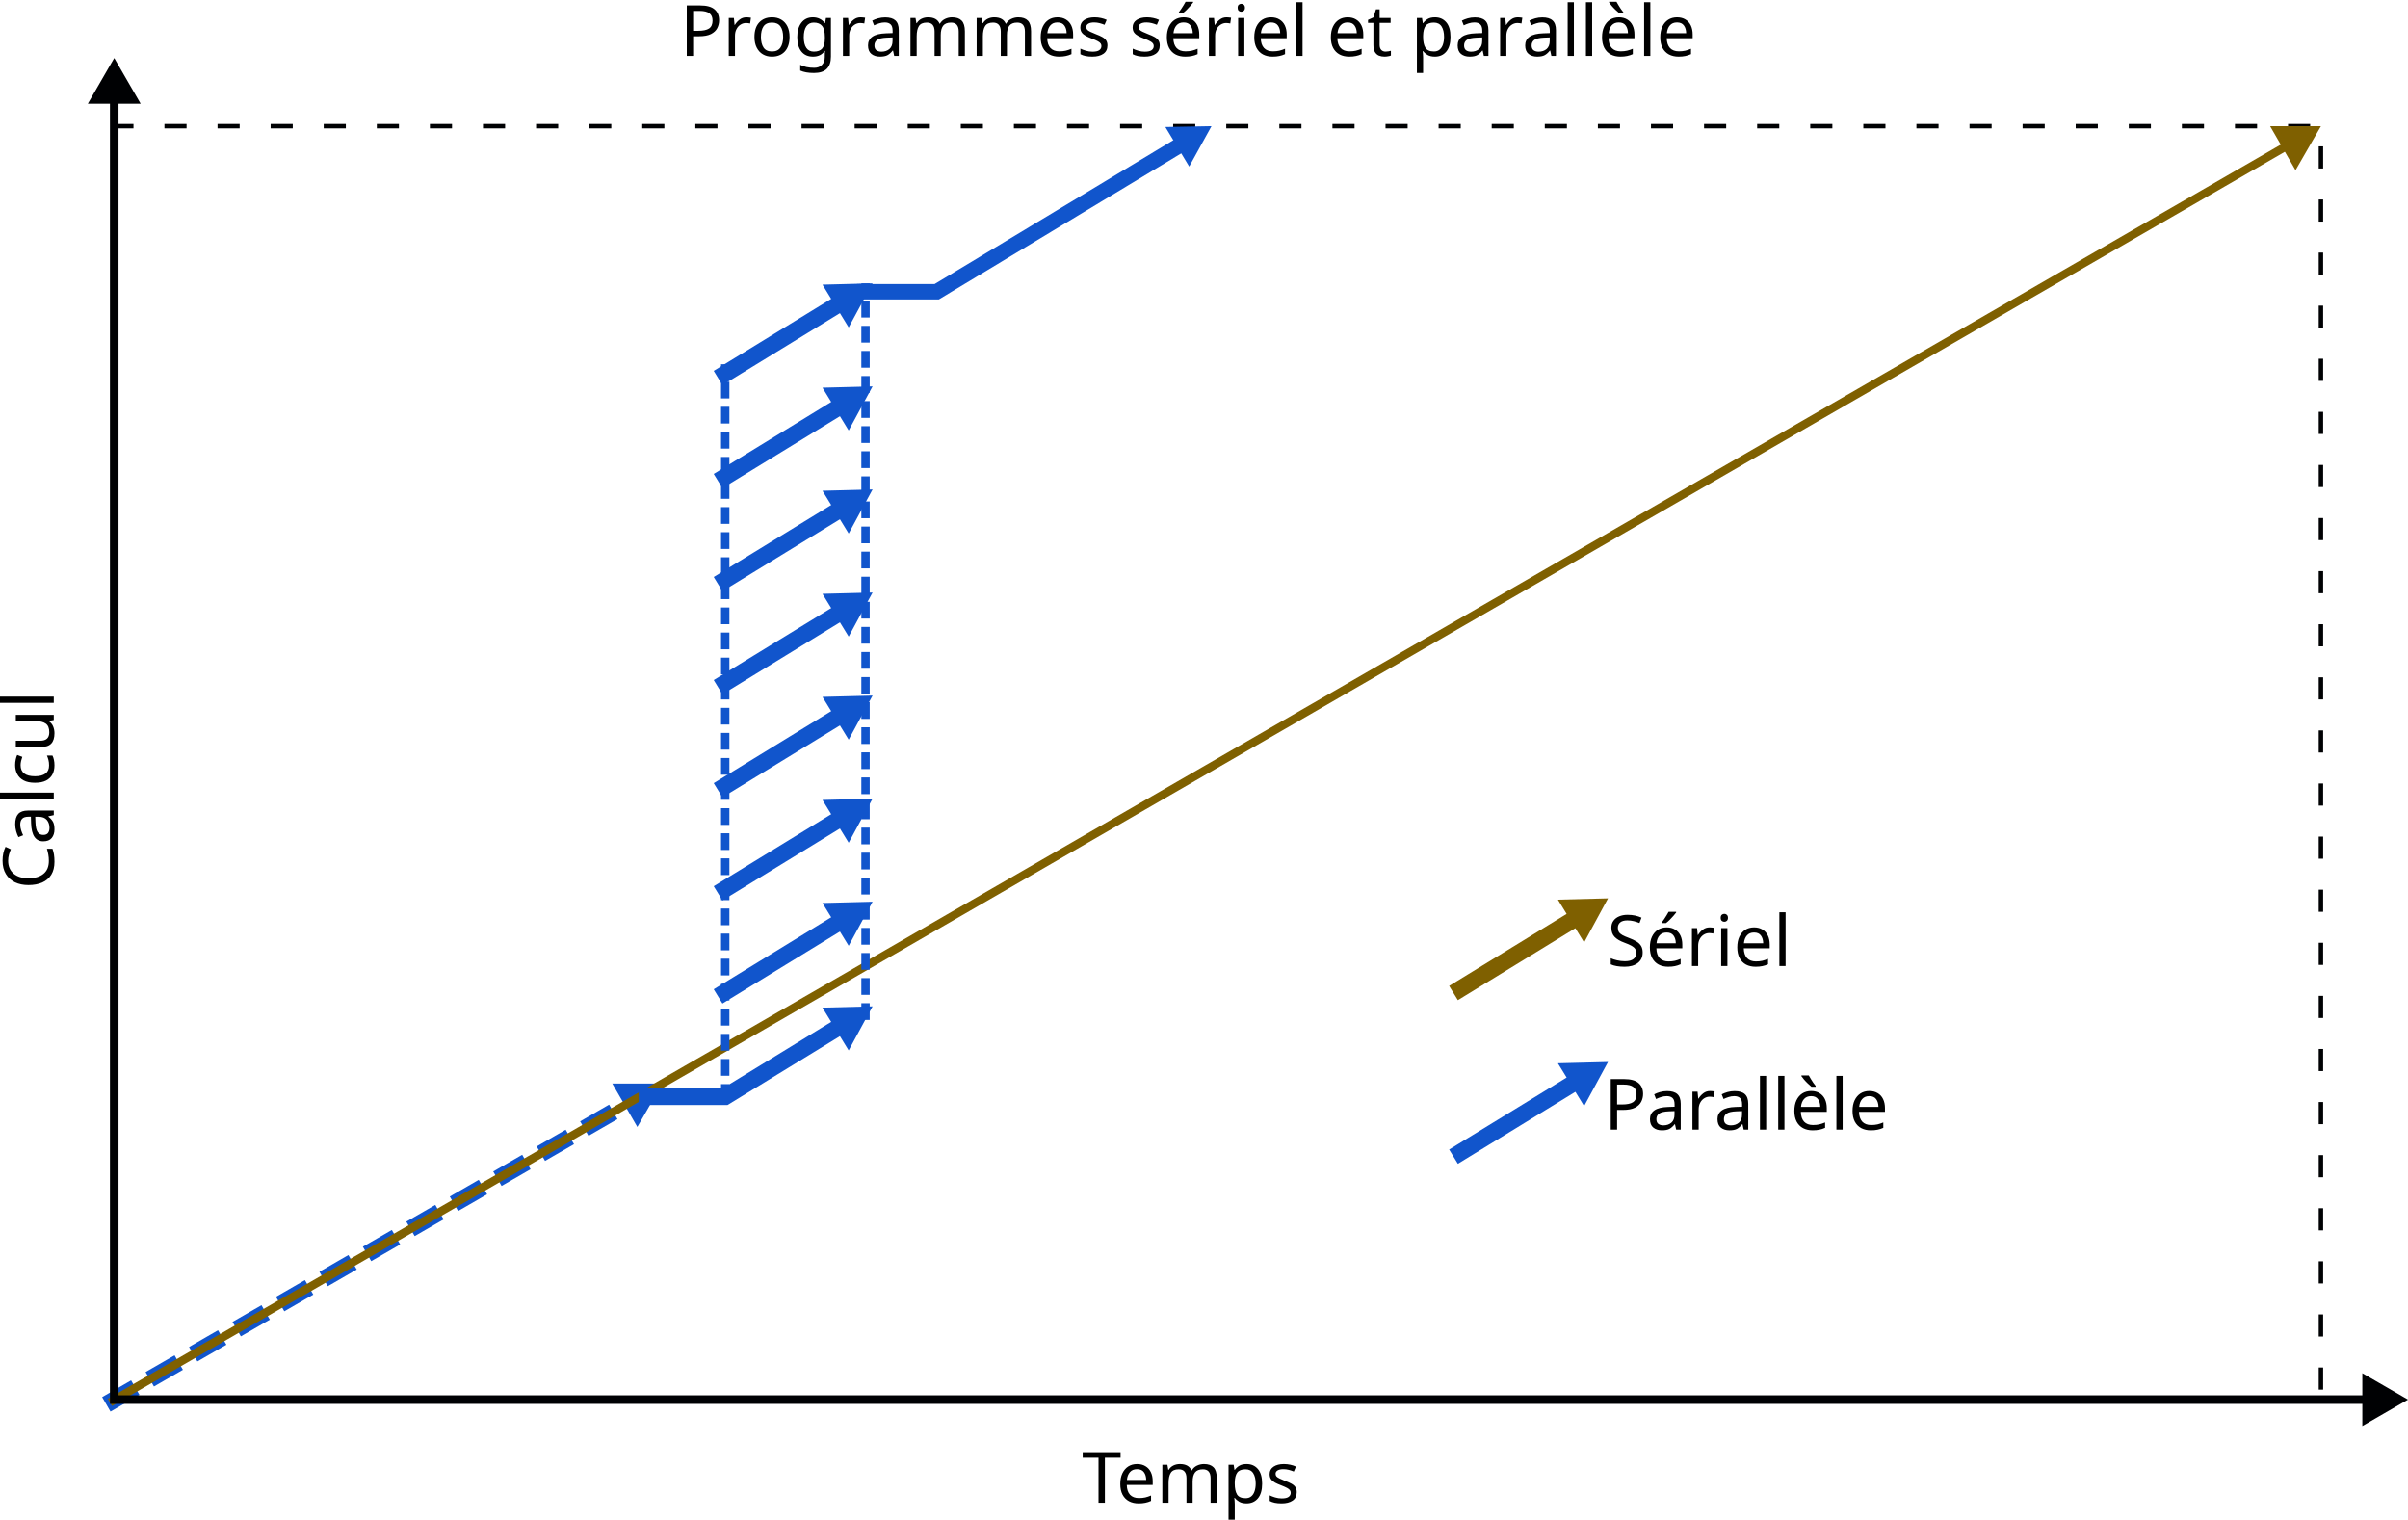
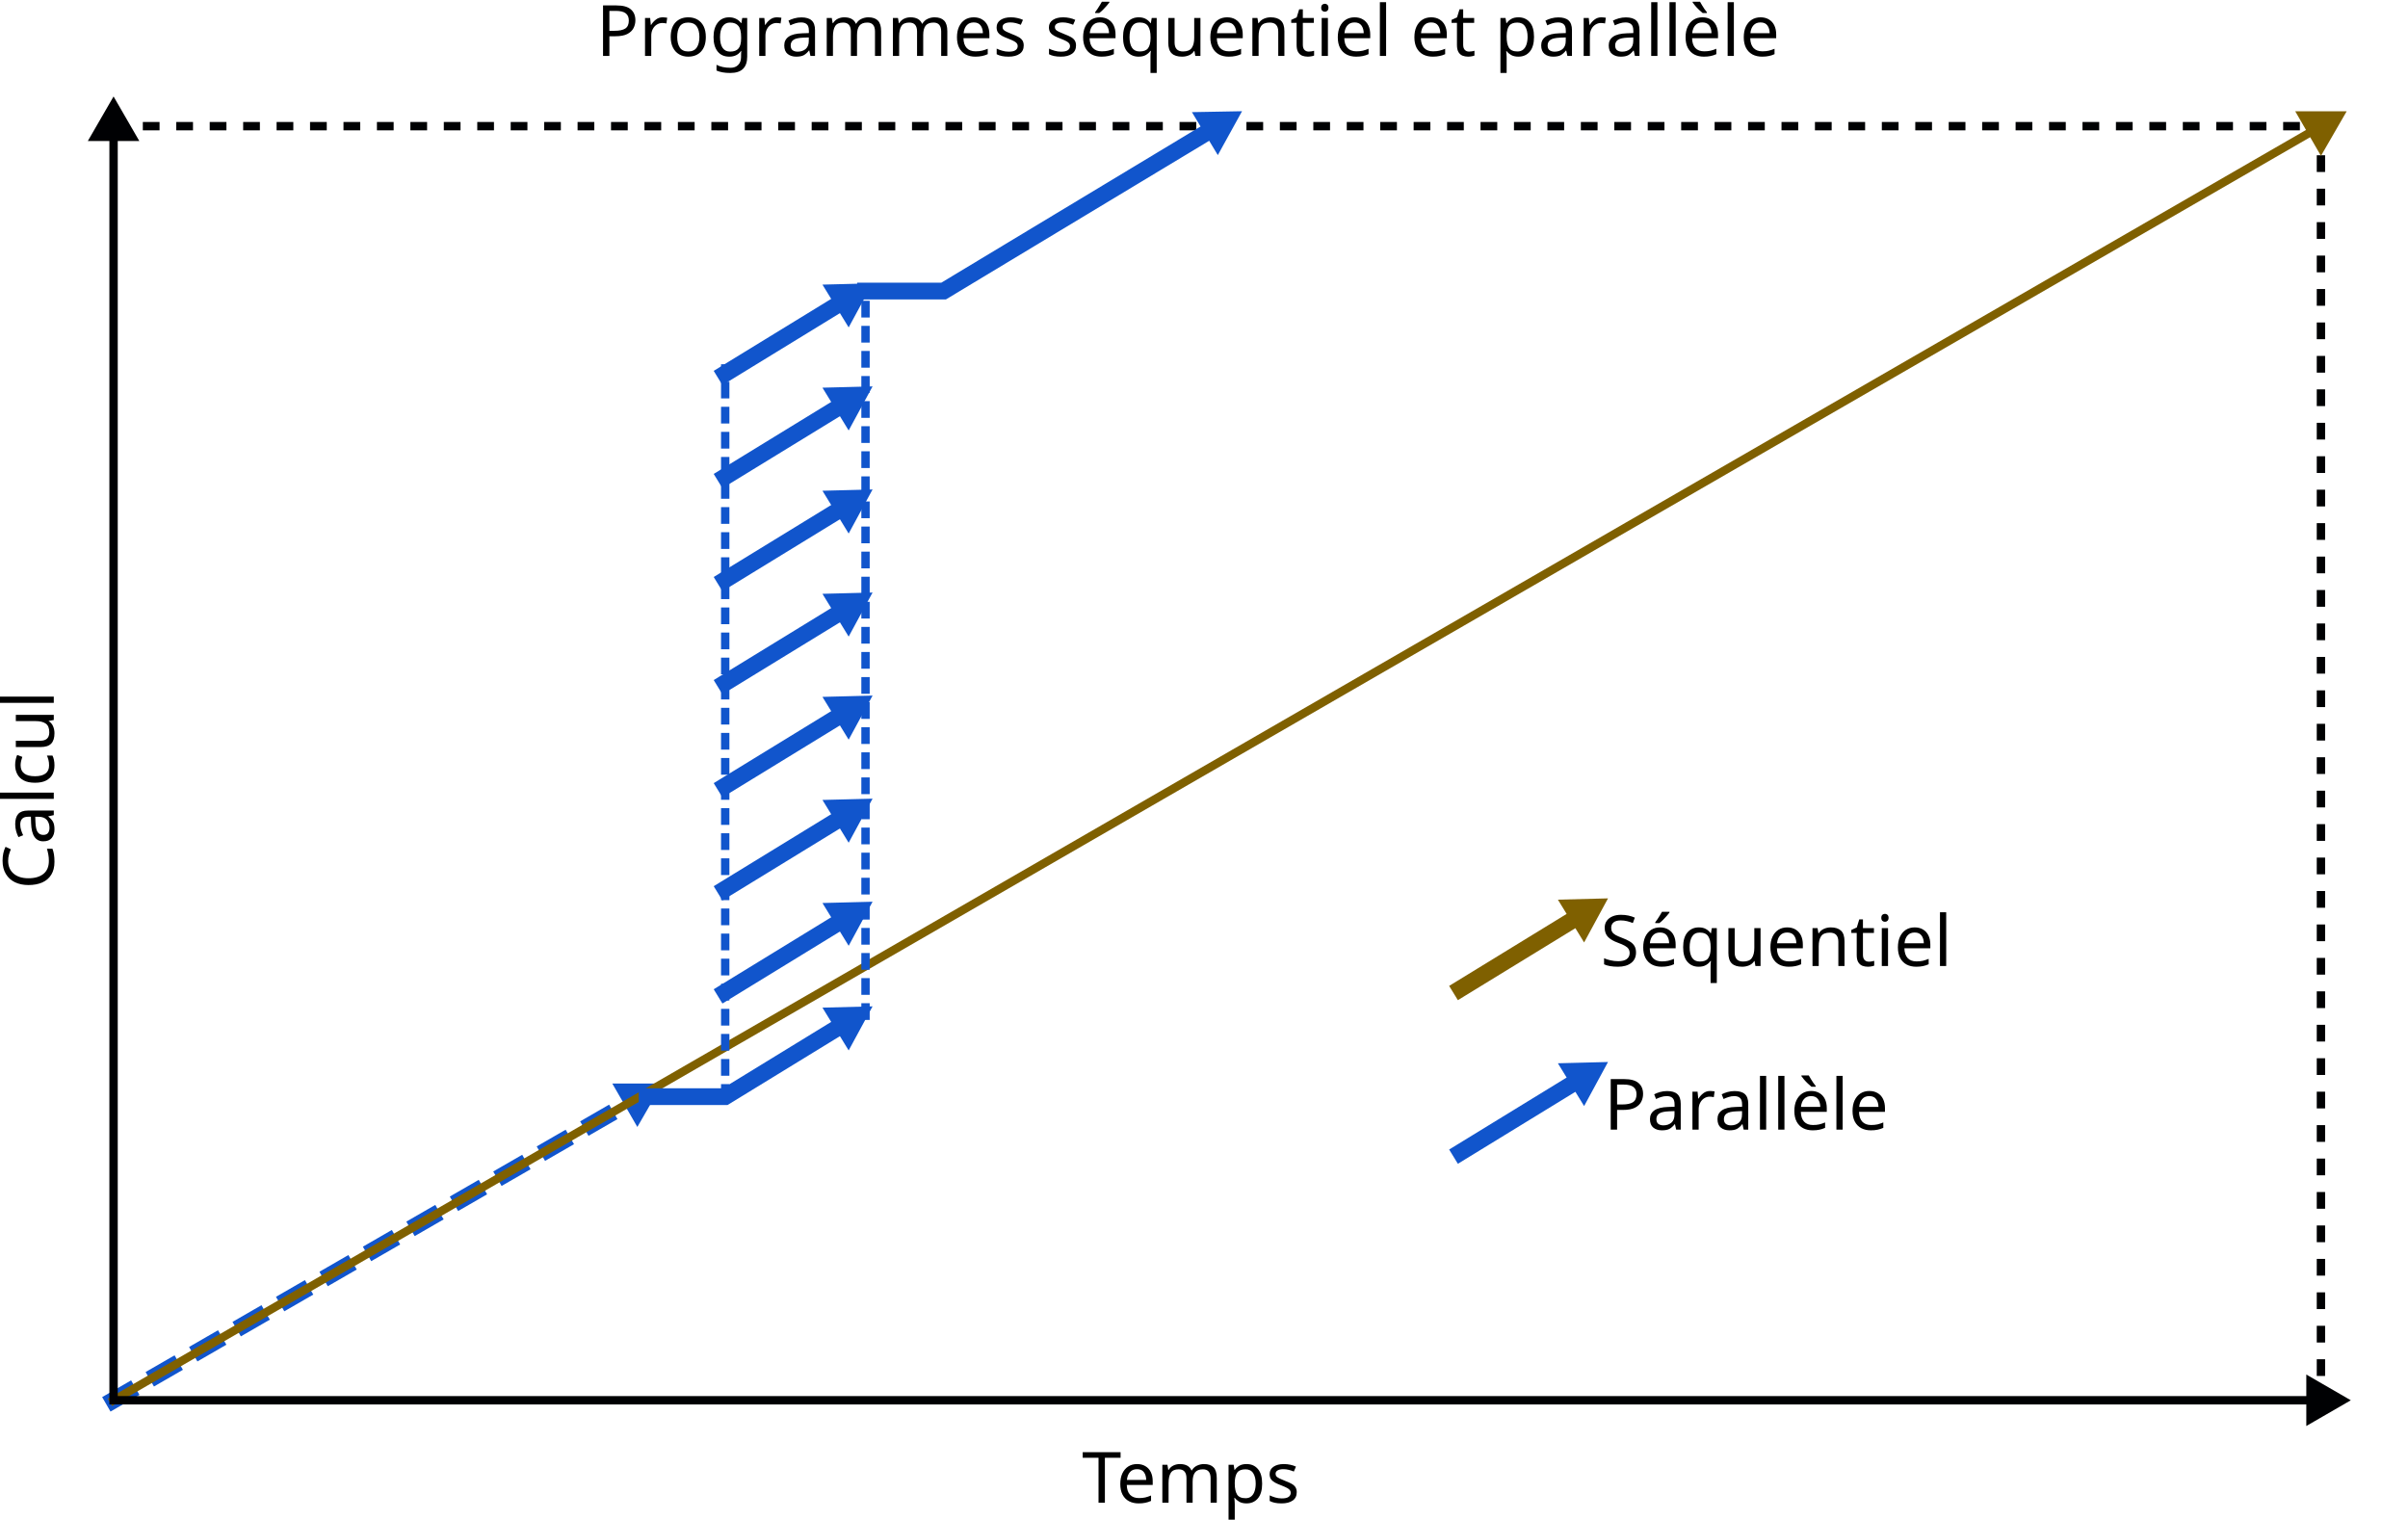
<svg xmlns="http://www.w3.org/2000/svg" version="1.1" viewBox="0 0 544.281 343.481" fill="none" stroke="none" stroke-linecap="square" stroke-miterlimit="10" id="svg151" width="544.281" height="343.481">
  <defs id="defs155">
    <marker style="overflow:visible" id="marker2070" refX="0" refY="0" orient="auto-start-reverse" markerWidth="5.324" markerHeight="6.155" viewBox="0 0 5.324 6.155" preserveAspectRatio="xMidYMid">
      <path transform="scale(0.5)" style="fill:context-stroke;fill-rule:evenodd;stroke:context-stroke;stroke-width:1pt" d="M 5.77,0 -2.88,5 V -5 Z" id="path2068" />
    </marker>
    <marker style="overflow:visible" id="marker1844" refX="0" refY="0" orient="auto-start-reverse" markerWidth="5.324" markerHeight="6.155" viewBox="0 0 5.324 6.155" preserveAspectRatio="xMidYMid">
      <path transform="scale(0.5)" style="fill:context-stroke;fill-rule:evenodd;stroke:context-stroke;stroke-width:1pt" d="M 5.77,0 -2.88,5 V -5 Z" id="path1842" />
    </marker>
    <marker style="overflow:visible" id="marker4711" refX="0" refY="0" orient="auto-start-reverse" markerWidth="3" markerHeight="3" viewBox="0 0 5.324 6.155" preserveAspectRatio="xMidYMid">
      <path transform="scale(0.5)" style="fill:context-stroke;fill-rule:evenodd;stroke:context-stroke;stroke-width:1pt" d="M 5.77,0 -2.88,5 V -5 Z" id="path4709" />
    </marker>
    <marker style="overflow:visible" id="marker2783" refX="0" refY="0" orient="auto-start-reverse" markerWidth="3" markerHeight="3" viewBox="0 0 5.324 6.155" preserveAspectRatio="xMidYMid">
      <path transform="scale(0.5)" style="fill:context-stroke;fill-rule:evenodd;stroke:context-stroke;stroke-width:1pt" d="M 5.77,0 -2.88,5 V -5 Z" id="path2781" />
    </marker>
    <marker style="overflow:visible" id="marker2619" refX="0" refY="0" orient="auto-start-reverse" markerWidth="3" markerHeight="3" viewBox="0 0 5.324 6.155" preserveAspectRatio="xMidYMid">
      <path transform="scale(0.5)" style="fill:context-stroke;fill-rule:evenodd;stroke:context-stroke;stroke-width:1pt" d="M 5.77,0 -2.88,5 V -5 Z" id="path2617" />
    </marker>
    <marker style="overflow:visible" id="TriangleStart" refX="0" refY="0" orient="auto-start-reverse" markerWidth="5.324" markerHeight="6.155" viewBox="0 0 5.324 6.155" preserveAspectRatio="xMidYMid">
      <path transform="scale(0.5)" style="fill:context-stroke;fill-rule:evenodd;stroke:context-stroke;stroke-width:1pt" d="M 5.77,0 -2.88,5 V -5 Z" id="path135" />
    </marker>
    <clipPath clipPathUnits="userSpaceOnUse" id="clipPath566">
      <g id="g570">
        <path d="M 0,0 H 960 V 540 H 0 Z" clip-rule="nonzero" id="path568" />
      </g>
    </clipPath>
    <clipPath clipPathUnits="userSpaceOnUse" id="clipPath572">
      <g id="g576">
        <path d="M 0,0 H 960 V 540 H 0 Z" clip-rule="nonzero" id="path574" />
      </g>
    </clipPath>
    <clipPath clipPathUnits="userSpaceOnUse" id="clipPath578">
      <g id="g582">
        <path d="M 0,0 H 960 V 540 H 0 Z" clip-rule="nonzero" id="path580" />
      </g>
    </clipPath>
    <clipPath clipPathUnits="userSpaceOnUse" id="clipPath584">
      <g id="g588">
        <path d="M 0,0 H 960 V 540 H 0 Z" clip-rule="nonzero" id="path586" />
      </g>
    </clipPath>
    <clipPath clipPathUnits="userSpaceOnUse" id="clipPath590">
      <g id="g594">
        <path d="M 0,0 H 960 V 540 H 0 Z" clip-rule="nonzero" id="path592" />
      </g>
    </clipPath>
    <clipPath clipPathUnits="userSpaceOnUse" id="clipPath596">
      <g id="g600">
        <path d="M 0,0 H 960 V 540 H 0 Z" clip-rule="nonzero" id="path598" />
      </g>
    </clipPath>
    <clipPath clipPathUnits="userSpaceOnUse" id="clipPath602">
      <g id="g606">
        <path d="M 0,0 H 960 V 540 H 0 Z" clip-rule="nonzero" id="path604" />
      </g>
    </clipPath>
    <clipPath clipPathUnits="userSpaceOnUse" id="clipPath608">
      <g id="g612">
        <path d="M 0,0 H 960 V 540 H 0 Z" clip-rule="nonzero" id="path610" />
      </g>
    </clipPath>
    <clipPath clipPathUnits="userSpaceOnUse" id="clipPath614">
      <g id="g618">
        <path d="M 0,0 H 960 V 540 H 0 Z" clip-rule="nonzero" id="path616" />
      </g>
    </clipPath>
    <clipPath clipPathUnits="userSpaceOnUse" id="clipPath620">
      <g id="g624">
        <path d="M 0,0 H 960 V 540 H 0 Z" clip-rule="nonzero" id="path622" />
      </g>
    </clipPath>
    <clipPath clipPathUnits="userSpaceOnUse" id="clipPath626">
      <g id="g630">
        <path d="M 0,0 H 960 V 540 H 0 Z" clip-rule="nonzero" id="path628" />
      </g>
    </clipPath>
    <clipPath clipPathUnits="userSpaceOnUse" id="clipPath632">
      <g id="g636">
        <path d="M 0,0 H 960 V 540 H 0 Z" clip-rule="nonzero" id="path634" />
      </g>
    </clipPath>
    <clipPath clipPathUnits="userSpaceOnUse" id="clipPath638">
      <g id="g642">
        <path d="M 0,0 H 960 V 540 H 0 Z" clip-rule="nonzero" id="path640" />
      </g>
    </clipPath>
    <clipPath clipPathUnits="userSpaceOnUse" id="clipPath644">
      <g id="g648">
        <path d="M 0,0 H 960 V 540 H 0 Z" clip-rule="nonzero" id="path646" />
      </g>
    </clipPath>
    <clipPath clipPathUnits="userSpaceOnUse" id="clipPath650">
      <g id="g654">
        <path d="M 0,0 H 960 V 540 H 0 Z" clip-rule="nonzero" id="path652" />
      </g>
    </clipPath>
    <clipPath clipPathUnits="userSpaceOnUse" id="clipPath656">
      <g id="g660">
        <path d="M 0,0 H 960 V 540 H 0 Z" clip-rule="nonzero" id="path658" />
      </g>
    </clipPath>
    <clipPath clipPathUnits="userSpaceOnUse" id="clipPath662">
      <g id="g666">
        <path d="M 0,0 H 960 V 540 H 0 Z" clip-rule="nonzero" id="path664" />
      </g>
    </clipPath>
    <clipPath clipPathUnits="userSpaceOnUse" id="clipPath668">
      <g id="g672">
        <path d="M 0,0 H 960 V 540 H 0 Z" clip-rule="nonzero" id="path670" />
      </g>
    </clipPath>
    <clipPath clipPathUnits="userSpaceOnUse" id="clipPath674">
      <g id="g678">
        <path d="M 0,0 H 960 V 540 H 0 Z" clip-rule="nonzero" id="path676" />
      </g>
    </clipPath>
    <clipPath clipPathUnits="userSpaceOnUse" id="clipPath680">
      <g id="g684">
        <path d="M 0,0 H 960 V 540 H 0 Z" clip-rule="nonzero" id="path682" />
      </g>
    </clipPath>
    <clipPath clipPathUnits="userSpaceOnUse" id="clipPath686">
      <g id="g690">
        <path d="M 0,0 H 960 V 540 H 0 Z" clip-rule="nonzero" id="path688" />
      </g>
    </clipPath>
    <clipPath clipPathUnits="userSpaceOnUse" id="clipPath692">
      <g id="g696">
        <path d="M 0,0 H 960 V 540 H 0 Z" clip-rule="nonzero" id="path694" />
      </g>
    </clipPath>
    <clipPath clipPathUnits="userSpaceOnUse" id="clipPath698">
      <g id="g702">
        <path d="M 0,0 H 960 V 540 H 0 Z" clip-rule="nonzero" id="path700" />
      </g>
    </clipPath>
    <clipPath clipPathUnits="userSpaceOnUse" id="clipPath704">
      <g id="g708">
        <path d="M 0,0 H 960 V 540 H 0 Z" clip-rule="nonzero" id="path706" />
      </g>
    </clipPath>
    <clipPath clipPathUnits="userSpaceOnUse" id="clipPath710">
      <g id="g714">
        <path d="M 0,0 H 960 V 540 H 0 Z" clip-rule="nonzero" id="path712" />
      </g>
    </clipPath>
    <clipPath clipPathUnits="userSpaceOnUse" id="clipPath716">
      <g id="g720">
        <path d="M 0,0 H 960 V 540 H 0 Z" clip-rule="nonzero" id="path718" />
      </g>
    </clipPath>
    <clipPath clipPathUnits="userSpaceOnUse" id="clipPath722">
      <g id="g726">
        <path d="M 0,0 H 960 V 540 H 0 Z" clip-rule="nonzero" id="path724" />
      </g>
    </clipPath>
    <clipPath clipPathUnits="userSpaceOnUse" id="clipPath728">
      <g id="g732">
        <path d="M 0,0 H 960 V 540 H 0 Z" clip-rule="nonzero" id="path730" />
      </g>
    </clipPath>
    <clipPath clipPathUnits="userSpaceOnUse" id="clipPath734">
      <g id="g738">
        <path d="M 0,0 H 960 V 540 H 0 Z" clip-rule="nonzero" id="path736" />
      </g>
    </clipPath>
    <clipPath clipPathUnits="userSpaceOnUse" id="clipPath740">
      <g id="g744">
        <path d="M 0,0 H 960 V 540 H 0 Z" clip-rule="nonzero" id="path742" />
      </g>
    </clipPath>
    <clipPath clipPathUnits="userSpaceOnUse" id="clipPath746">
      <g id="g750">
        <path d="M 0,0 H 960 V 540 H 0 Z" clip-rule="nonzero" id="path748" />
      </g>
    </clipPath>
    <clipPath clipPathUnits="userSpaceOnUse" id="clipPath752">
      <g id="g756">
        <path d="M 0,0 H 960 V 540 H 0 Z" clip-rule="nonzero" id="path754" />
      </g>
    </clipPath>
    <clipPath clipPathUnits="userSpaceOnUse" id="clipPath758">
      <g id="g762">
        <path d="M 0,0 H 960 V 540 H 0 Z" clip-rule="nonzero" id="path760" />
      </g>
    </clipPath>
    <clipPath clipPathUnits="userSpaceOnUse" id="clipPath764">
      <g id="g768">
        <path d="M 0,0 H 960 V 540 H 0 Z" clip-rule="nonzero" id="path766" />
      </g>
    </clipPath>
    <clipPath clipPathUnits="userSpaceOnUse" id="clipPath770">
      <g id="g774">
        <path d="M 0,0 H 960 V 540 H 0 Z" clip-rule="nonzero" id="path772" />
      </g>
    </clipPath>
    <clipPath clipPathUnits="userSpaceOnUse" id="clipPath776">
      <g id="g780">
        <path d="M 0,0 H 960 V 540 H 0 Z" clip-rule="nonzero" id="path778" />
      </g>
    </clipPath>
    <clipPath clipPathUnits="userSpaceOnUse" id="clipPath782">
      <g id="g786">
        <path d="M 0,0 H 960 V 540 H 0 Z" clip-rule="nonzero" id="path784" />
      </g>
    </clipPath>
    <clipPath clipPathUnits="userSpaceOnUse" id="clipPath788">
      <g id="g792">
        <path d="M 0,0 H 960 V 540 H 0 Z" clip-rule="nonzero" id="path790" />
      </g>
    </clipPath>
    <clipPath clipPathUnits="userSpaceOnUse" id="clipPath794">
      <g id="g798">
        <path d="M 0,0 H 960 V 540 H 0 Z" clip-rule="nonzero" id="path796" />
      </g>
    </clipPath>
    <clipPath clipPathUnits="userSpaceOnUse" id="clipPath800">
      <g id="g804">
        <path d="M 0,0 H 960 V 540 H 0 Z" clip-rule="nonzero" id="path802" />
      </g>
    </clipPath>
    <clipPath clipPathUnits="userSpaceOnUse" id="clipPath806">
      <g id="g810">
        <path d="M 0,0 H 960 V 540 H 0 Z" clip-rule="nonzero" id="path808" />
      </g>
    </clipPath>
    <clipPath clipPathUnits="userSpaceOnUse" id="clipPath812">
      <g id="g816">
        <path d="M 0,0 H 960 V 540 H 0 Z" clip-rule="nonzero" id="path814" />
      </g>
    </clipPath>
    <clipPath clipPathUnits="userSpaceOnUse" id="clipPath818">
      <g id="g822">
        <path d="M 0,0 H 960 V 540 H 0 Z" clip-rule="nonzero" id="path820" />
      </g>
    </clipPath>
    <clipPath clipPathUnits="userSpaceOnUse" id="clipPath824">
      <g id="g828">
        <path d="M 0,0 H 960 V 540 H 0 Z" clip-rule="nonzero" id="path826" />
      </g>
    </clipPath>
    <clipPath clipPathUnits="userSpaceOnUse" id="clipPath830">
      <g id="g834">
        <path d="M 0,0 H 960 V 540 H 0 Z" clip-rule="nonzero" id="path832" />
      </g>
    </clipPath>
    <clipPath clipPathUnits="userSpaceOnUse" id="clipPath836">
      <g id="g840">
        <path d="M 0,0 H 960 V 540 H 0 Z" clip-rule="nonzero" id="path838" />
      </g>
    </clipPath>
    <clipPath clipPathUnits="userSpaceOnUse" id="clipPath842">
      <g id="g846">
        <path d="M 0,0 H 960 V 540 H 0 Z" clip-rule="nonzero" id="path844" />
      </g>
    </clipPath>
    <clipPath clipPathUnits="userSpaceOnUse" id="clipPath848">
      <g id="g852">
        <path d="M 0,0 H 960 V 540 H 0 Z" clip-rule="nonzero" id="path850" />
      </g>
    </clipPath>
    <clipPath clipPathUnits="userSpaceOnUse" id="clipPath854">
      <g id="g858">
        <path d="M 0,0 H 960 V 540 H 0 Z" clip-rule="nonzero" id="path856" />
      </g>
    </clipPath>
    <clipPath clipPathUnits="userSpaceOnUse" id="clipPath860">
      <g id="g864">
        <path d="M 0,0 H 960 V 540 H 0 Z" clip-rule="nonzero" id="path862" />
      </g>
    </clipPath>
    <clipPath clipPathUnits="userSpaceOnUse" id="clipPath866">
      <g id="g870">
        <path d="M 0,0 H 960 V 540 H 0 Z" clip-rule="nonzero" id="path868" />
      </g>
    </clipPath>
    <clipPath clipPathUnits="userSpaceOnUse" id="clipPath872">
      <g id="g876">
        <path d="M 0,0 H 960 V 540 H 0 Z" clip-rule="nonzero" id="path874" />
      </g>
    </clipPath>
    <clipPath clipPathUnits="userSpaceOnUse" id="clipPath878">
      <g id="g882">
        <path d="M 0,0 H 960 V 540 H 0 Z" clip-rule="nonzero" id="path880" />
      </g>
    </clipPath>
    <clipPath clipPathUnits="userSpaceOnUse" id="clipPath884">
      <g id="g888">
        <path d="M 0,0 H 960 V 540 H 0 Z" clip-rule="nonzero" id="path886" />
      </g>
    </clipPath>
    <clipPath clipPathUnits="userSpaceOnUse" id="clipPath890">
      <g id="g894">
        <path d="M 0,0 H 960 V 540 H 0 Z" clip-rule="nonzero" id="path892" />
      </g>
    </clipPath>
    <clipPath clipPathUnits="userSpaceOnUse" id="clipPath896">
      <g id="g900">
        <path d="M 0,0 H 960 V 540 H 0 Z" clip-rule="nonzero" id="path898" />
      </g>
    </clipPath>
    <clipPath clipPathUnits="userSpaceOnUse" id="clipPath902">
      <g id="g906">
        <path d="M 0,0 H 960 V 540 H 0 Z" clip-rule="nonzero" id="path904" />
      </g>
    </clipPath>
    <clipPath clipPathUnits="userSpaceOnUse" id="clipPath908">
      <g id="g912">
        <path d="M 0,0 H 960 V 540 H 0 Z" clip-rule="nonzero" id="path910" />
      </g>
    </clipPath>
    <clipPath clipPathUnits="userSpaceOnUse" id="clipPath914">
      <g id="g918">
        <path d="M 0,0 H 960 V 540 H 0 Z" clip-rule="nonzero" id="path916" />
      </g>
    </clipPath>
    <clipPath clipPathUnits="userSpaceOnUse" id="clipPath920">
      <g id="g924">
        <path d="M 0,0 H 960 V 540 H 0 Z" clip-rule="nonzero" id="path922" />
      </g>
    </clipPath>
    <clipPath clipPathUnits="userSpaceOnUse" id="clipPath926">
      <g id="g930">
        <path d="M 0,0 H 960 V 540 H 0 Z" clip-rule="nonzero" id="path928" />
      </g>
    </clipPath>
    <clipPath clipPathUnits="userSpaceOnUse" id="clipPath932">
      <g id="g936">
        <path d="M 0,0 H 960 V 540 H 0 Z" clip-rule="nonzero" id="path934" />
      </g>
    </clipPath>
    <clipPath clipPathUnits="userSpaceOnUse" id="clipPath938">
      <g id="g942">
        <path d="M 0,0 H 960 V 540 H 0 Z" clip-rule="nonzero" id="path940" />
      </g>
    </clipPath>
    <clipPath clipPathUnits="userSpaceOnUse" id="clipPath944">
      <g id="g948">
        <path d="M 0,0 H 960 V 540 H 0 Z" clip-rule="nonzero" id="path946" />
      </g>
    </clipPath>
    <clipPath clipPathUnits="userSpaceOnUse" id="clipPath950">
      <g id="g954">
        <path d="M 0,0 H 960 V 540 H 0 Z" clip-rule="nonzero" id="path952" />
      </g>
    </clipPath>
    <clipPath clipPathUnits="userSpaceOnUse" id="clipPath956">
      <g id="g960">
        <path d="M 0,0 H 960 V 540 H 0 Z" clip-rule="nonzero" id="path958" />
      </g>
    </clipPath>
    <clipPath clipPathUnits="userSpaceOnUse" id="clipPath962">
      <g id="g966">
        <path d="M 0,0 H 960 V 540 H 0 Z" clip-rule="nonzero" id="path964" />
      </g>
    </clipPath>
    <clipPath clipPathUnits="userSpaceOnUse" id="clipPath968">
      <g id="g972">
        <path d="M 0,0 H 960 V 540 H 0 Z" clip-rule="nonzero" id="path970" />
      </g>
    </clipPath>
    <clipPath clipPathUnits="userSpaceOnUse" id="clipPath974">
      <g id="g978">
        <path d="M 0,0 H 960 V 540 H 0 Z" clip-rule="nonzero" id="path976" />
      </g>
    </clipPath>
    <clipPath clipPathUnits="userSpaceOnUse" id="clipPath980">
      <g id="g984">
        <path d="M 0,0 H 960 V 540 H 0 Z" clip-rule="nonzero" id="path982" />
      </g>
    </clipPath>
    <clipPath clipPathUnits="userSpaceOnUse" id="clipPath986">
      <g id="g990">
        <path d="M 0,0 H 960 V 540 H 0 Z" clip-rule="nonzero" id="path988" />
      </g>
    </clipPath>
    <clipPath clipPathUnits="userSpaceOnUse" id="clipPath992">
      <g id="g996">
        <path d="M 0,0 H 960 V 540 H 0 Z" clip-rule="nonzero" id="path994" />
      </g>
    </clipPath>
    <marker style="overflow:visible" id="marker2783-6" refX="0" refY="0" orient="auto-start-reverse" markerWidth="3" markerHeight="3" viewBox="0 0 5.324 6.155" preserveAspectRatio="xMidYMid">
      <path transform="scale(0.5)" style="fill:context-stroke;fill-rule:evenodd;stroke:context-stroke;stroke-width:1pt" d="M 5.77,0 -2.88,5 V -5 Z" id="path2781-7" />
    </marker>
    <marker style="overflow:visible" id="marker2783-6-3" refX="0" refY="0" orient="auto-start-reverse" markerWidth="3" markerHeight="3" viewBox="0 0 5.324 6.155" preserveAspectRatio="xMidYMid">
      <path transform="scale(0.5)" style="fill:context-stroke;fill-rule:evenodd;stroke:context-stroke;stroke-width:1pt" d="M 5.77,0 -2.88,5 V -5 Z" id="path2781-7-5" />
    </marker>
    <marker style="overflow:visible" id="marker2783-6-2" refX="0" refY="0" orient="auto-start-reverse" markerWidth="3" markerHeight="3" viewBox="0 0 5.324 6.155" preserveAspectRatio="xMidYMid">
      <path transform="scale(0.5)" style="fill:context-stroke;fill-rule:evenodd;stroke:context-stroke;stroke-width:1pt" d="M 5.77,0 -2.88,5 V -5 Z" id="path2781-7-9" />
    </marker>
    <marker style="overflow:visible" id="marker2783-6-27" refX="0" refY="0" orient="auto-start-reverse" markerWidth="3" markerHeight="3" viewBox="0 0 5.324 6.155" preserveAspectRatio="xMidYMid">
      <path transform="scale(0.5)" style="fill:context-stroke;fill-rule:evenodd;stroke:context-stroke;stroke-width:1pt" d="M 5.77,0 -2.88,5 V -5 Z" id="path2781-7-0" />
    </marker>
    <marker style="overflow:visible" id="marker2783-6-36" refX="0" refY="0" orient="auto-start-reverse" markerWidth="3" markerHeight="3" viewBox="0 0 5.324 6.155" preserveAspectRatio="xMidYMid">
      <path transform="scale(0.5)" style="fill:context-stroke;fill-rule:evenodd;stroke:context-stroke;stroke-width:1pt" d="M 5.77,0 -2.88,5 V -5 Z" id="path2781-7-06" />
    </marker>
    <marker style="overflow:visible" id="marker2783-6-36-6" refX="0" refY="0" orient="auto-start-reverse" markerWidth="3" markerHeight="3" viewBox="0 0 5.324 6.155" preserveAspectRatio="xMidYMid">
      <path transform="scale(0.5)" style="fill:context-stroke;fill-rule:evenodd;stroke:context-stroke;stroke-width:1pt" d="M 5.77,0 -2.88,5 V -5 Z" id="path2781-7-06-1" />
    </marker>
    <marker style="overflow:visible" id="marker2783-6-36-7" refX="0" refY="0" orient="auto-start-reverse" markerWidth="3" markerHeight="3" viewBox="0 0 5.324 6.155" preserveAspectRatio="xMidYMid">
      <path transform="scale(0.5)" style="fill:context-stroke;fill-rule:evenodd;stroke:context-stroke;stroke-width:1pt" d="M 5.77,0 -2.88,5 V -5 Z" id="path2781-7-06-9" />
    </marker>
    <marker style="overflow:visible" id="marker2783-6-367" refX="0" refY="0" orient="auto-start-reverse" markerWidth="3" markerHeight="3" viewBox="0 0 5.324 6.155" preserveAspectRatio="xMidYMid">
      <path transform="scale(0.5)" style="fill:context-stroke;fill-rule:evenodd;stroke:context-stroke;stroke-width:1pt" d="M 5.77,0 -2.88,5 V -5 Z" id="path2781-7-53" />
    </marker>
    <marker style="overflow:visible" id="marker2783-6-367-6" refX="0" refY="0" orient="auto-start-reverse" markerWidth="3" markerHeight="3" viewBox="0 0 5.324 6.155" preserveAspectRatio="xMidYMid">
      <path transform="scale(0.5)" style="fill:context-stroke;fill-rule:evenodd;stroke:context-stroke;stroke-width:1pt" d="M 5.77,0 -2.88,5 V -5 Z" id="path2781-7-53-2" />
    </marker>
  </defs>
-   <path style="fill:none;stroke:#000103;stroke-width:1;stroke-dasharray:4,8;stroke-opacity:1;stroke-dashoffset:0" d="M 25.67,28.515 H 524.602 V 316.488" id="path2832" />
+   <path style="fill:none;stroke:#000103;stroke-width:1.89;stroke-dasharray:1.89,5.669;stroke-opacity:1;stroke-dashoffset:0" d="M 25.67,28.515 H 524.602 V 316.488" id="path2832" />
  <path style="fill:none;stroke:#1155cc;stroke-width:3.78;stroke-dasharray:3.78, 7.559;stroke-opacity:1;stroke-dashoffset:0;marker-end:url(#marker2619)" d="M 25.67,316.463 144.057,248.172" id="path2315" />
  <path fill="#000000" fill-opacity="0" d="m 128.84,484.972 h 757.354" fill-rule="evenodd" id="path13" clip-path="url(#clipPath968)" style="stroke-width:2.141" transform="matrix(0.6835439,0,0,0.6831903,-62.3981,-14.86545)" />
  <path fill="#000000" fill-opacity="0" d="m 128.84,63.497 h 729.984 v 421.512 H 128.84 Z" fill-rule="evenodd" id="path19" clip-path="url(#clipPath950)" style="stroke-width:2.141" transform="matrix(0.6835439,0,0,0.6831903,-62.3981,-14.86545)" />
  <path fill="#000000" fill-opacity="0" d="M 128.84,484.972 858.824,63.46" fill-rule="evenodd" id="path23" clip-path="url(#clipPath938)" style="stroke-width:2.141" transform="matrix(0.6835439,0,0,0.6831903,-62.3981,-14.86545)" />
  <path fill="#000000" fill-opacity="0" d="m 305.27,384.564 h 25.827" fill-rule="evenodd" id="path37" clip-path="url(#clipPath896)" style="stroke-width:2.141" transform="matrix(0.6835439,0,0,0.6831903,-62.3981,-14.86545)" />
  <path fill="#000000" fill-opacity="0" d="M 331.089,383.859 V 141.025" fill-rule="evenodd" id="path41" clip-path="url(#clipPath884)" style="stroke-width:2.141" transform="matrix(0.6835439,0,0,0.6831903,-62.3981,-14.86545)" />
  <path fill="#000000" fill-opacity="0" d="m 331.089,197.187 46.394,-26.74" fill-rule="evenodd" id="path45" clip-path="url(#clipPath872)" style="stroke-width:2.141" transform="matrix(0.6835439,0,0,0.6831903,-62.3981,-14.86545)" />
  <path fill="#000000" fill-opacity="0" d="m 331.089,384.564 46.394,-26.74" fill-rule="evenodd" id="path51" clip-path="url(#clipPath854)" style="stroke-width:2.141" transform="matrix(0.6835439,0,0,0.6831903,-62.3981,-14.86545)" />
  <path fill="#000000" fill-opacity="0" d="m 331.089,304.258 46.394,-26.74" fill-rule="evenodd" id="path57" clip-path="url(#clipPath836)" style="stroke-width:2.141" transform="matrix(0.6835439,0,0,0.6831903,-62.3981,-14.86545)" />
  <path fill="#000000" fill-opacity="0" d="m 331.089,277.491 46.394,-26.74" fill-rule="evenodd" id="path63" clip-path="url(#clipPath818)" style="stroke-width:2.141" transform="matrix(0.6835439,0,0,0.6831903,-62.3981,-14.86545)" />
  <path fill="#000000" fill-opacity="0" d="m 331.089,223.953 46.394,-26.74" fill-rule="evenodd" id="path69" clip-path="url(#clipPath800)" style="stroke-width:2.141" transform="matrix(0.6835439,0,0,0.6831903,-62.3981,-14.86545)" />
  <path fill="#000000" fill-opacity="0" d="m 331.089,331.026 46.394,-26.74" fill-rule="evenodd" id="path75" clip-path="url(#clipPath782)" style="stroke-width:2.141" transform="matrix(0.6835439,0,0,0.6831903,-62.3981,-14.86545)" />
  <path fill="#000000" fill-opacity="0" d="m 331.089,357.794 46.394,-26.74" fill-rule="evenodd" id="path81" clip-path="url(#clipPath764)" style="stroke-width:2.141" transform="matrix(0.6835439,0,0,0.6831903,-62.3981,-14.86545)" />
  <path fill="#000000" fill-opacity="0" d="m 331.089,250.723 46.394,-26.74" fill-rule="evenodd" id="path87" clip-path="url(#clipPath746)" style="stroke-width:2.141" transform="matrix(0.6835439,0,0,0.6831903,-62.3981,-14.86545)" />
  <path fill="#000000" fill-opacity="0" d="M 377.49,357.796 V 114.961" fill-rule="evenodd" id="path93" clip-path="url(#clipPath728)" style="stroke-width:2.141" transform="matrix(0.6835439,0,0,0.6831903,-62.3981,-14.86545)" />
  <path fill="#000000" fill-opacity="0" d="m 377.49,118.047 h 25.827" fill-rule="evenodd" id="path97" clip-path="url(#clipPath716)" style="stroke-width:2.141" transform="matrix(0.6835439,0,0,0.6831903,-62.3981,-14.86545)" />
  <path fill="#000000" fill-opacity="0" d="M 403.281,118.08 493.832,63.497" fill-rule="evenodd" id="path101" clip-path="url(#clipPath704)" style="stroke-width:2.141" transform="matrix(0.6835439,0,0,0.6831903,-62.3981,-14.86545)" />
  <path fill="#000000" fill-opacity="0" d="M 331.089,170.419 377.483,143.678" fill-rule="evenodd" id="path107" clip-path="url(#clipPath686)" style="stroke-width:2.141" transform="matrix(0.6835439,0,0,0.6831903,-62.3981,-14.86545)" />
  <path fill="#000000" fill-opacity="0" d="m 331.089,143.65 46.394,-26.74" fill-rule="evenodd" id="path113" clip-path="url(#clipPath668)" style="stroke-width:2.141" transform="matrix(0.6835439,0,0,0.6831903,-62.3981,-14.86545)" />
  <path fill="#000000" fill-opacity="0" d="m 621.05,316.633 h 178.961 v 54.992 H 621.05 Z" fill-rule="evenodd" id="path119" clip-path="url(#clipPath650)" style="stroke-width:2.141" transform="matrix(0.6835439,0,0,0.6831903,-62.3981,-14.86545)" />
  <path fill="#000000" fill-opacity="0" d="M 621.05,370.764 H 800.01 v 54.992 H 621.05 Z" fill-rule="evenodd" id="path123" clip-path="url(#clipPath638)" style="stroke-width:2.141" transform="matrix(0.6835439,0,0,0.6831903,-62.3981,-14.86545)" />
  <path fill="#000000" fill-opacity="0" d="M 128.84,484.982 302.037,385.014" fill-rule="evenodd" id="path127" clip-path="url(#clipPath626)" style="stroke-width:2.141" transform="matrix(0.6835439,0,0,0.6831903,-62.3981,-14.86545)" />
  <path fill="#000000" fill-opacity="0" d="m 574.609,367.373 46.488,-46.488" fill-rule="evenodd" id="path137" clip-path="url(#clipPath596)" style="stroke-width:2.141" transform="matrix(0.6835439,0,0,0.6831903,-62.3981,-14.86545)" />
  <path fill="#000000" fill-opacity="0" d="m 574.609,421.504 46.488,-46.488" fill-rule="evenodd" id="path143" clip-path="url(#clipPath578)" style="stroke-width:2.141" transform="matrix(0.6835439,0,0,0.6831903,-62.3981,-14.86545)" />
-   <text xml:space="preserve" style="font-size:16px;font-family:sans-serif;-inkscape-font-specification:sans-serif;font-variant-ligatures:historical-ligatures;font-variant-numeric:proportional-nums;text-align:center;text-anchor:middle;fill:#000000;stroke-width:1.89" x="274.79" y="12.646" id="text1000">
-     <tspan id="tspan998" x="274.79" y="12.646">Programmes sériel et parallèle</tspan>
+   <text xml:space="preserve" style="font-size:16px;font-family:sans-serif;-inkscape-font-specification:sans-serif;font-variant-ligatures:historical-ligatures;font-variant-numeric:proportional-nums;text-align:center;text-anchor:middle;fill:#000000;stroke-width:1.89" x="274.768" y="12.646" id="text1000">
+     <tspan id="tspan998" x="274.768" y="12.646">Programmes séquentiel et parallèle</tspan>
  </text>
  <text xml:space="preserve" style="font-size:16px;font-family:sans-serif;-inkscape-font-specification:sans-serif;font-variant-ligatures:historical-ligatures;font-variant-numeric:proportional-nums;text-align:center;text-anchor:middle;fill:#000000;stroke-width:1.89" x="-172.31" y="12.16" id="text1004" transform="rotate(-90)">
    <tspan id="tspan1002" x="-172.31" y="12.16">Calcul</tspan>
  </text>
  <text xml:space="preserve" style="font-size:16px;font-family:sans-serif;-inkscape-font-specification:sans-serif;font-variant-ligatures:historical-ligatures;font-variant-numeric:proportional-nums;text-align:center;text-anchor:middle;fill:#000000;stroke-width:1.89" x="275.438" y="339.641" id="text1008">
    <tspan id="tspan1006" x="275.438" y="339.641">Temps</tspan>
  </text>
-   <text xml:space="preserve" style="font-size:16px;font-family:sans-serif;-inkscape-font-specification:sans-serif;font-variant-ligatures:historical-ligatures;font-variant-numeric:proportional-nums;text-align:center;text-anchor:middle;fill:#000000;stroke-width:1.89" x="390.351" y="218.34" id="text1012">
-     <tspan id="tspan1010" x="390.351" y="218.34">Sériel</tspan>
+   <text xml:space="preserve" style="font-size:16px;font-family:sans-serif;-inkscape-font-specification:sans-serif;font-variant-ligatures:historical-ligatures;font-variant-numeric:proportional-nums;text-align:center;text-anchor:middle;fill:#000000;stroke-width:1.89" x="409.255" y="218.34" id="text1012">
+     <tspan id="tspan1010" x="407.75" y="218.34">Séquentiel</tspan>
  </text>
  <text xml:space="preserve" style="font-size:16px;font-family:sans-serif;-inkscape-font-specification:sans-serif;font-variant-ligatures:historical-ligatures;font-variant-numeric:proportional-nums;text-align:center;text-anchor:middle;fill:#000000;stroke-width:1.89" x="400.943" y="255.322" id="text1016">
    <tspan id="tspan1014" x="400.943" y="255.322">Parallèle</tspan>
  </text>
-   <path style="fill:none;stroke:#7f6000;stroke-width:1.868;stroke-dasharray:none;stroke-opacity:1;marker-end:url(#TriangleStart)" d="M 25.655,316.503 518.855,31.839" id="path630" />
+   <path style="fill:none;stroke:#7f6000;stroke-width:1.89;stroke-dasharray:none;stroke-opacity:1;marker-end:url(#TriangleStart)" d="M 25.67,316.488 524.602,28.515" id="path630" />
  <path style="fill:none;stroke:#1155cc;stroke-width:3.78;stroke-dasharray:none;stroke-dashoffset:0;stroke-opacity:1;marker-end:url(#marker2783)" d="m 146.267,247.865 h 17.649 l 27.732,-16.99" id="path2755" />
  <path style="fill:none;stroke:#1155cc;stroke-width:3.78;stroke-dasharray:none;stroke-dashoffset:0;stroke-opacity:1;marker-end:url(#marker2783-6)" d="m 163.916,224.216 27.732,-16.99" id="path2755-5" />
  <path style="fill:none;stroke:#1155cc;stroke-width:3.78;stroke-dasharray:none;stroke-dashoffset:0;stroke-opacity:1;marker-end:url(#marker2783-6-367)" d="M 330.149,260.44 357.881,243.45" id="path2755-5-5" />
  <path style="fill:none;stroke:#7f6000;stroke-width:3.78;stroke-dasharray:none;stroke-dashoffset:0;stroke-opacity:1;marker-end:url(#marker2783-6-367-6)" d="M 330.149,223.458 357.881,206.468" id="path2755-5-5-9" />
  <path style="fill:none;stroke:#1155cc;stroke-width:3.78;stroke-dasharray:none;stroke-dashoffset:0;stroke-opacity:1;marker-end:url(#marker2783-6-3)" d="m 163.916,200.921 27.732,-16.99" id="path2755-5-6" />
  <path style="fill:none;stroke:#1155cc;stroke-width:1.89;stroke-dasharray:1.89,3.78;stroke-dashoffset:0;stroke-opacity:1" d="M 163.921,247.865 V 83.272" id="path2909" />
  <path style="fill:none;stroke:#1155cc;stroke-width:1.89;stroke-dasharray:1.89,3.78;stroke-dashoffset:0;stroke-opacity:1" d="M 195.633,229.577 V 64.985" id="path2909-3" />
  <path style="fill:none;stroke:#1155cc;stroke-width:3.78;stroke-dasharray:none;stroke-dashoffset:0;stroke-opacity:1;marker-end:url(#marker2783-6-2)" d="m 163.916,177.626 27.732,-16.99" id="path2755-5-1" />
  <path style="fill:none;stroke:#1155cc;stroke-width:3.78;stroke-dasharray:none;stroke-dashoffset:0;stroke-opacity:1;marker-end:url(#marker2783-6-27)" d="m 163.916,154.331 27.732,-16.99" id="path2755-5-9" />
  <path style="fill:none;stroke:#1155cc;stroke-width:3.78;stroke-dasharray:none;stroke-dashoffset:0;stroke-opacity:1;marker-end:url(#marker2783-6-36)" d="m 163.916,131.036 27.732,-16.99" id="path2755-5-2" />
  <path style="fill:none;stroke:#1155cc;stroke-width:3.78;stroke-dasharray:none;stroke-dashoffset:0;stroke-opacity:1;marker-end:url(#marker2783-6-36-6)" d="M 163.916,107.741 191.648,90.752" id="path2755-5-2-8" />
  <path style="fill:none;stroke:#1155cc;stroke-width:3.78;stroke-dasharray:none;stroke-dashoffset:0;stroke-opacity:1;marker-end:url(#marker2783-6-36-7)" d="M 163.916,84.446 191.648,67.457" id="path2755-5-2-2" />
-   <path style="fill:none;stroke:#1155cc;stroke-width:3.48;stroke-dasharray:none;stroke-dashoffset:0;stroke-opacity:1;marker-end:url(#marker4711)" d="m 195.483,65.933 h 16.253 l 56.94,-34.31" id="path4397" />
-   <path style="fill:none;stroke:#000103;stroke-width:1.939;stroke-dasharray:none;stroke-opacity:1;marker-start:url(#marker1844);marker-end:url(#marker2070)" d="M 25.821,20 V 316.338 H 537.396" id="path897" />
+   <path style="fill:none;stroke:#1155cc;stroke-width:3.78;stroke-dasharray:none;stroke-dashoffset:0;stroke-opacity:1;marker-end:url(#marker4711)" d="m 195.633,65.783 h 17.654 l 61.849,-37.268" id="path4397" />
+   <path style="fill:none;stroke:#000103;stroke-width:1.89;stroke-opacity:1;stroke-dasharray:none;marker-start:url(#marker1844);marker-end:url(#marker2070)" d="M 25.67,28.515 V 316.488 H 524.646" id="path897" />
</svg>
